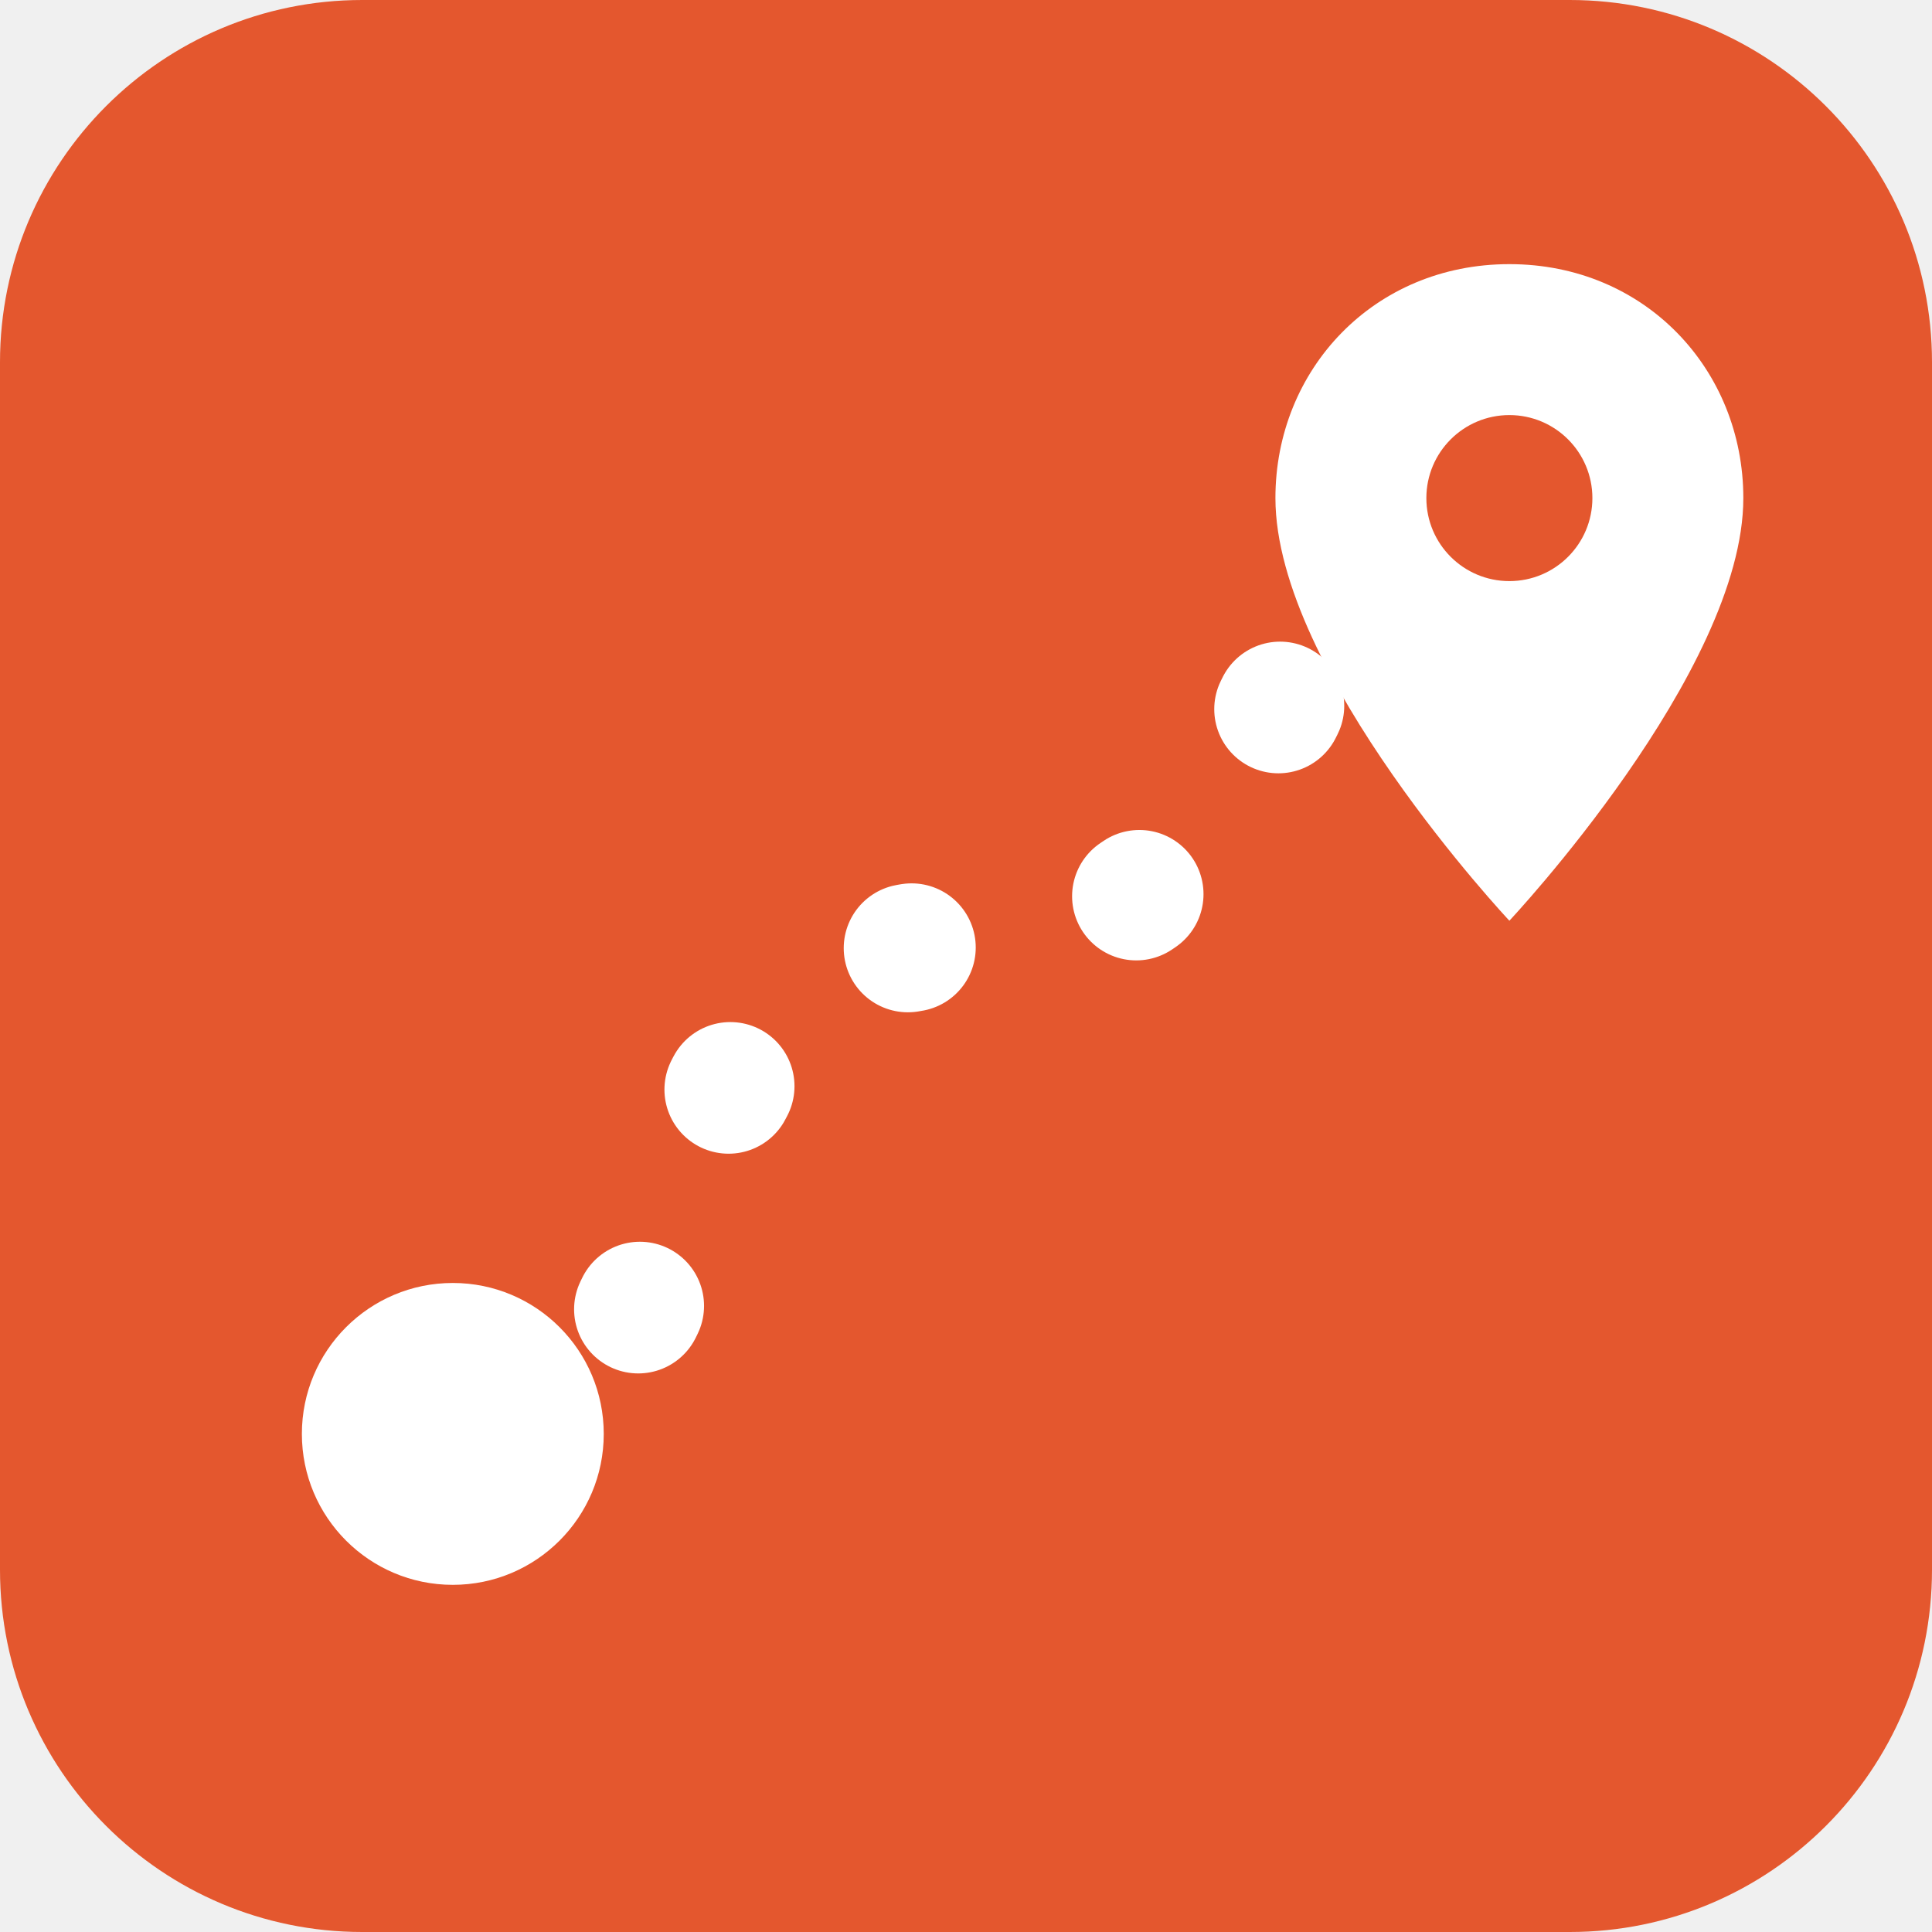
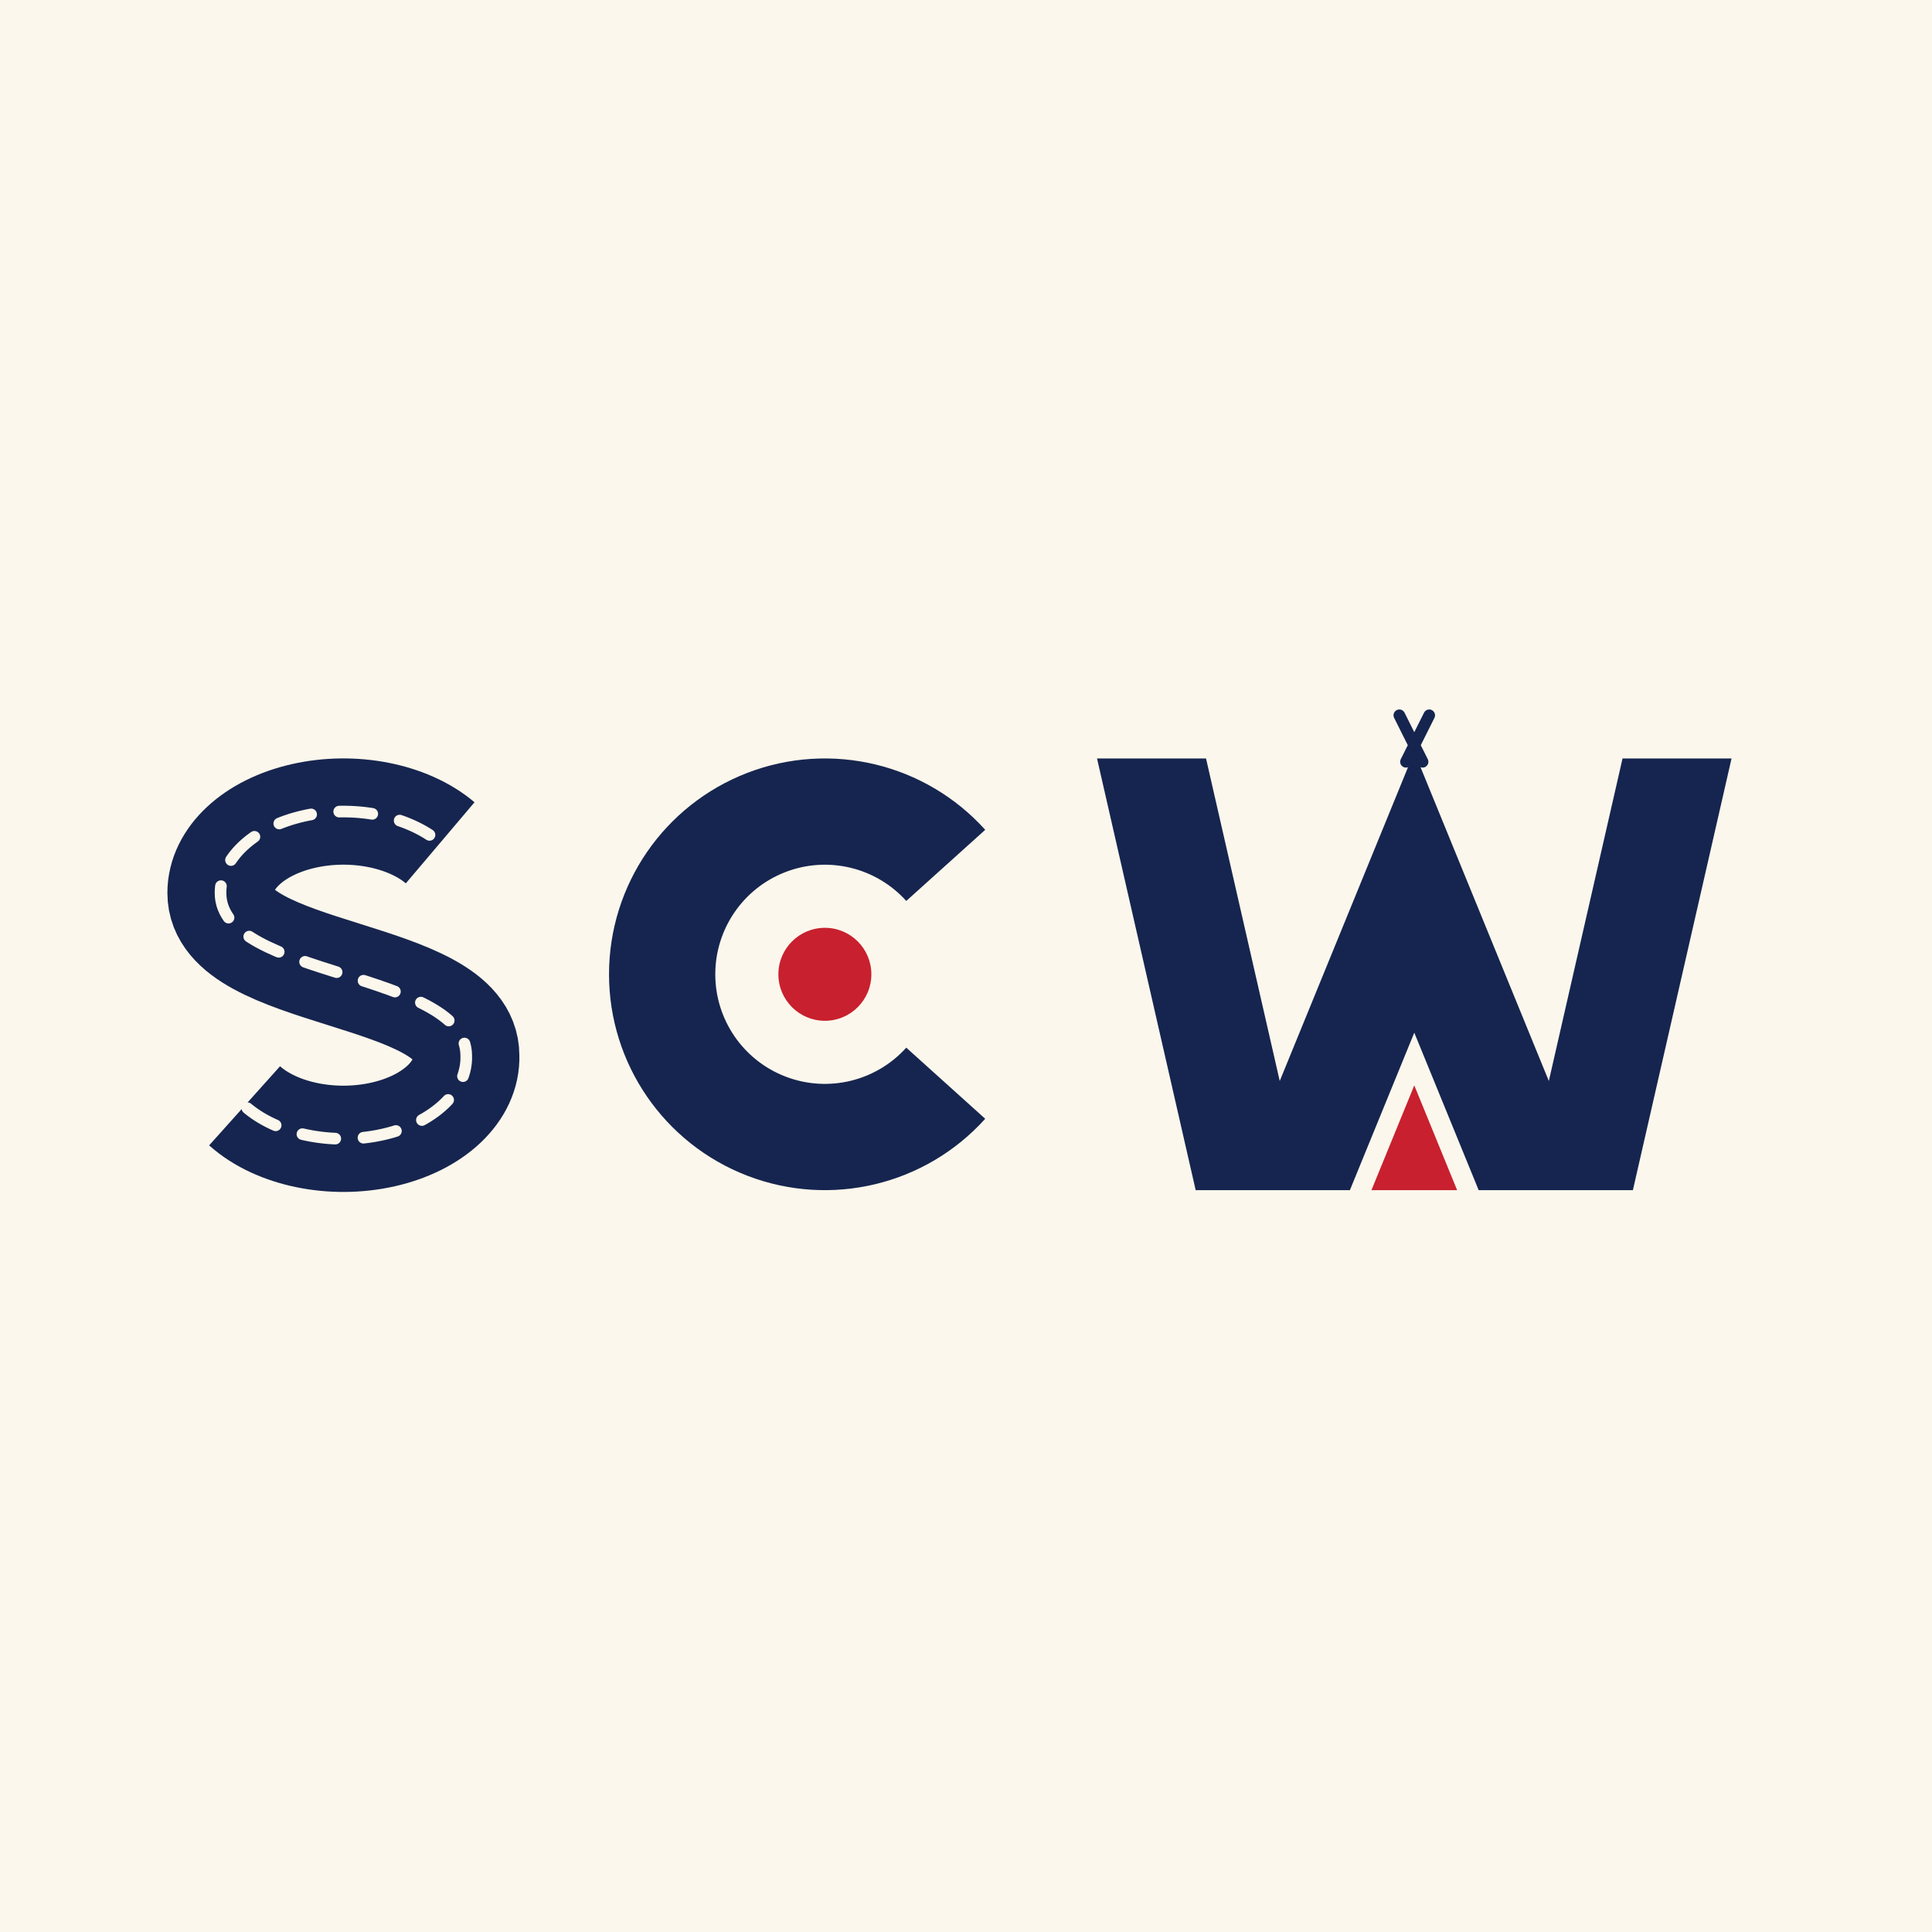
- <svg xmlns="http://www.w3.org/2000/svg" viewBox="0 0 512 512">
-   <rect width="512" height="512" rx="96" fill="#e4572e" />
-   <path d="M120 380 C 200 380, 160 250, 256 250 S 330 130, 400 130" fill="none" stroke="#fff" stroke-width="34" stroke-linecap="round" stroke-dasharray="1 62" />
-   <circle cx="120" cy="380" r="40" fill="#fff" />
-   <path d="M400 70 c -36 0 -62 28 -62 62 c 0 46 62 112 62 112 s 62 -66 62 -112 c 0 -34 -26 -62 -62 -62 z" fill="#fff" />
-   <circle cx="400" cy="132" r="22" fill="#e4572e" />
+ <svg xmlns="http://www.w3.org/2000/svg" viewBox="0 0 1024 1024">
+   <rect width="1024" height="1024" rx="0" fill="#fbf7ec" />
+   <g transform="translate(512.0,512.0) scale(0.88) translate(-525,-195)">
+     <path d="M208.3,120.8 A74,49.0 0 0 0 76,151.0 C76,202.45 224,197.55 224,249.0 A74,49.0 0 0 1 90.5,279.2" fill="none" stroke="#16254f" stroke-width="64" />
+     <path d="M208.3,120.8 A74,49.0 0 0 0 76,151.0 C76,202.45 224,197.55 224,249.0 A74,49.0 0 0 1 90.5,279.2" fill="none" stroke="#fbf7ec" stroke-width="7" stroke-dasharray="20 17" stroke-dashoffset="-8" stroke-linecap="round" />
+     <path d="M512.8,134.4 A98.0,98.0 0 1 0 512.8,265.6" fill="none" stroke="#16254f" stroke-width="64" />
+     <circle cx="440" cy="200.0" r="28" fill="#c8202e" />
+     <clipPath id="wclip">
+       <rect x="540" y="70" width="510" height="260" />
+       <rect x="735.0" y="10" width="120" height="80" />
+     </clipPath>
+     <g clip-path="url(#wclip)">
+       <path d="M627.6,30.0 L705.3,370.0 L795.0,150.6 L884.7,370.0 L962.4,30.0" fill="none" stroke="#16254f" stroke-width="64" stroke-linejoin="miter" stroke-miterlimit="20" />
+     </g>
+     <path d="M786.0,44 L800.0,72 M804.0,44 L790.0,72" stroke="#16254f" stroke-width="7" stroke-linecap="round" />
+     <path d="M795.0,266.9 L769.2,330 L820.8,330 Z" fill="#c8202e" />
+   </g>
</svg>
